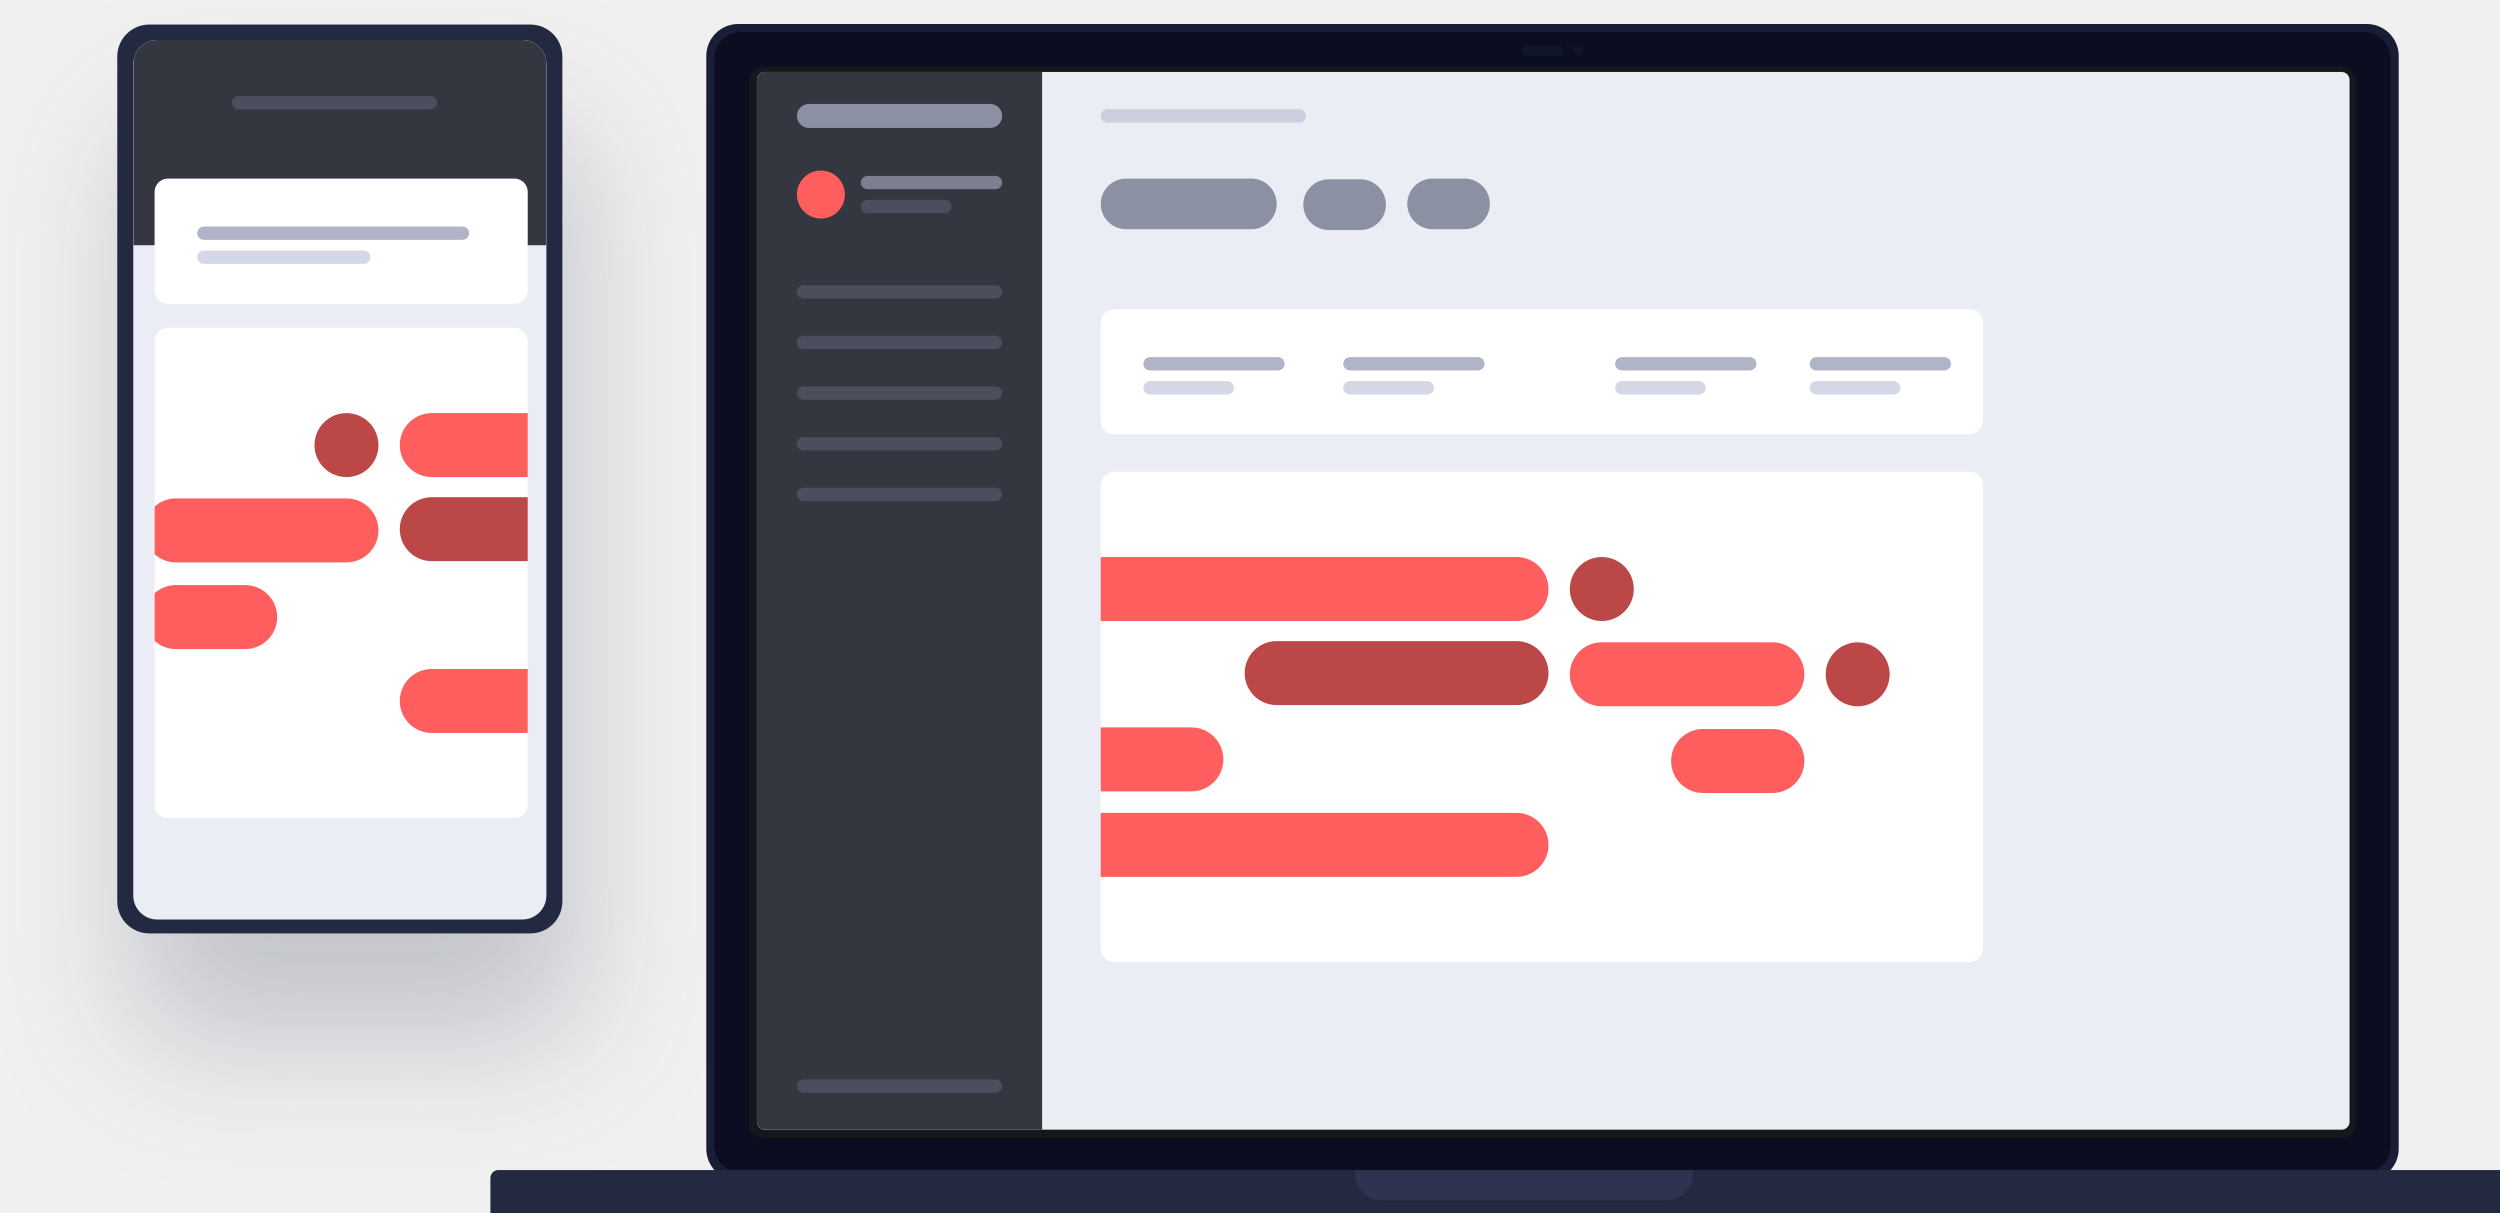
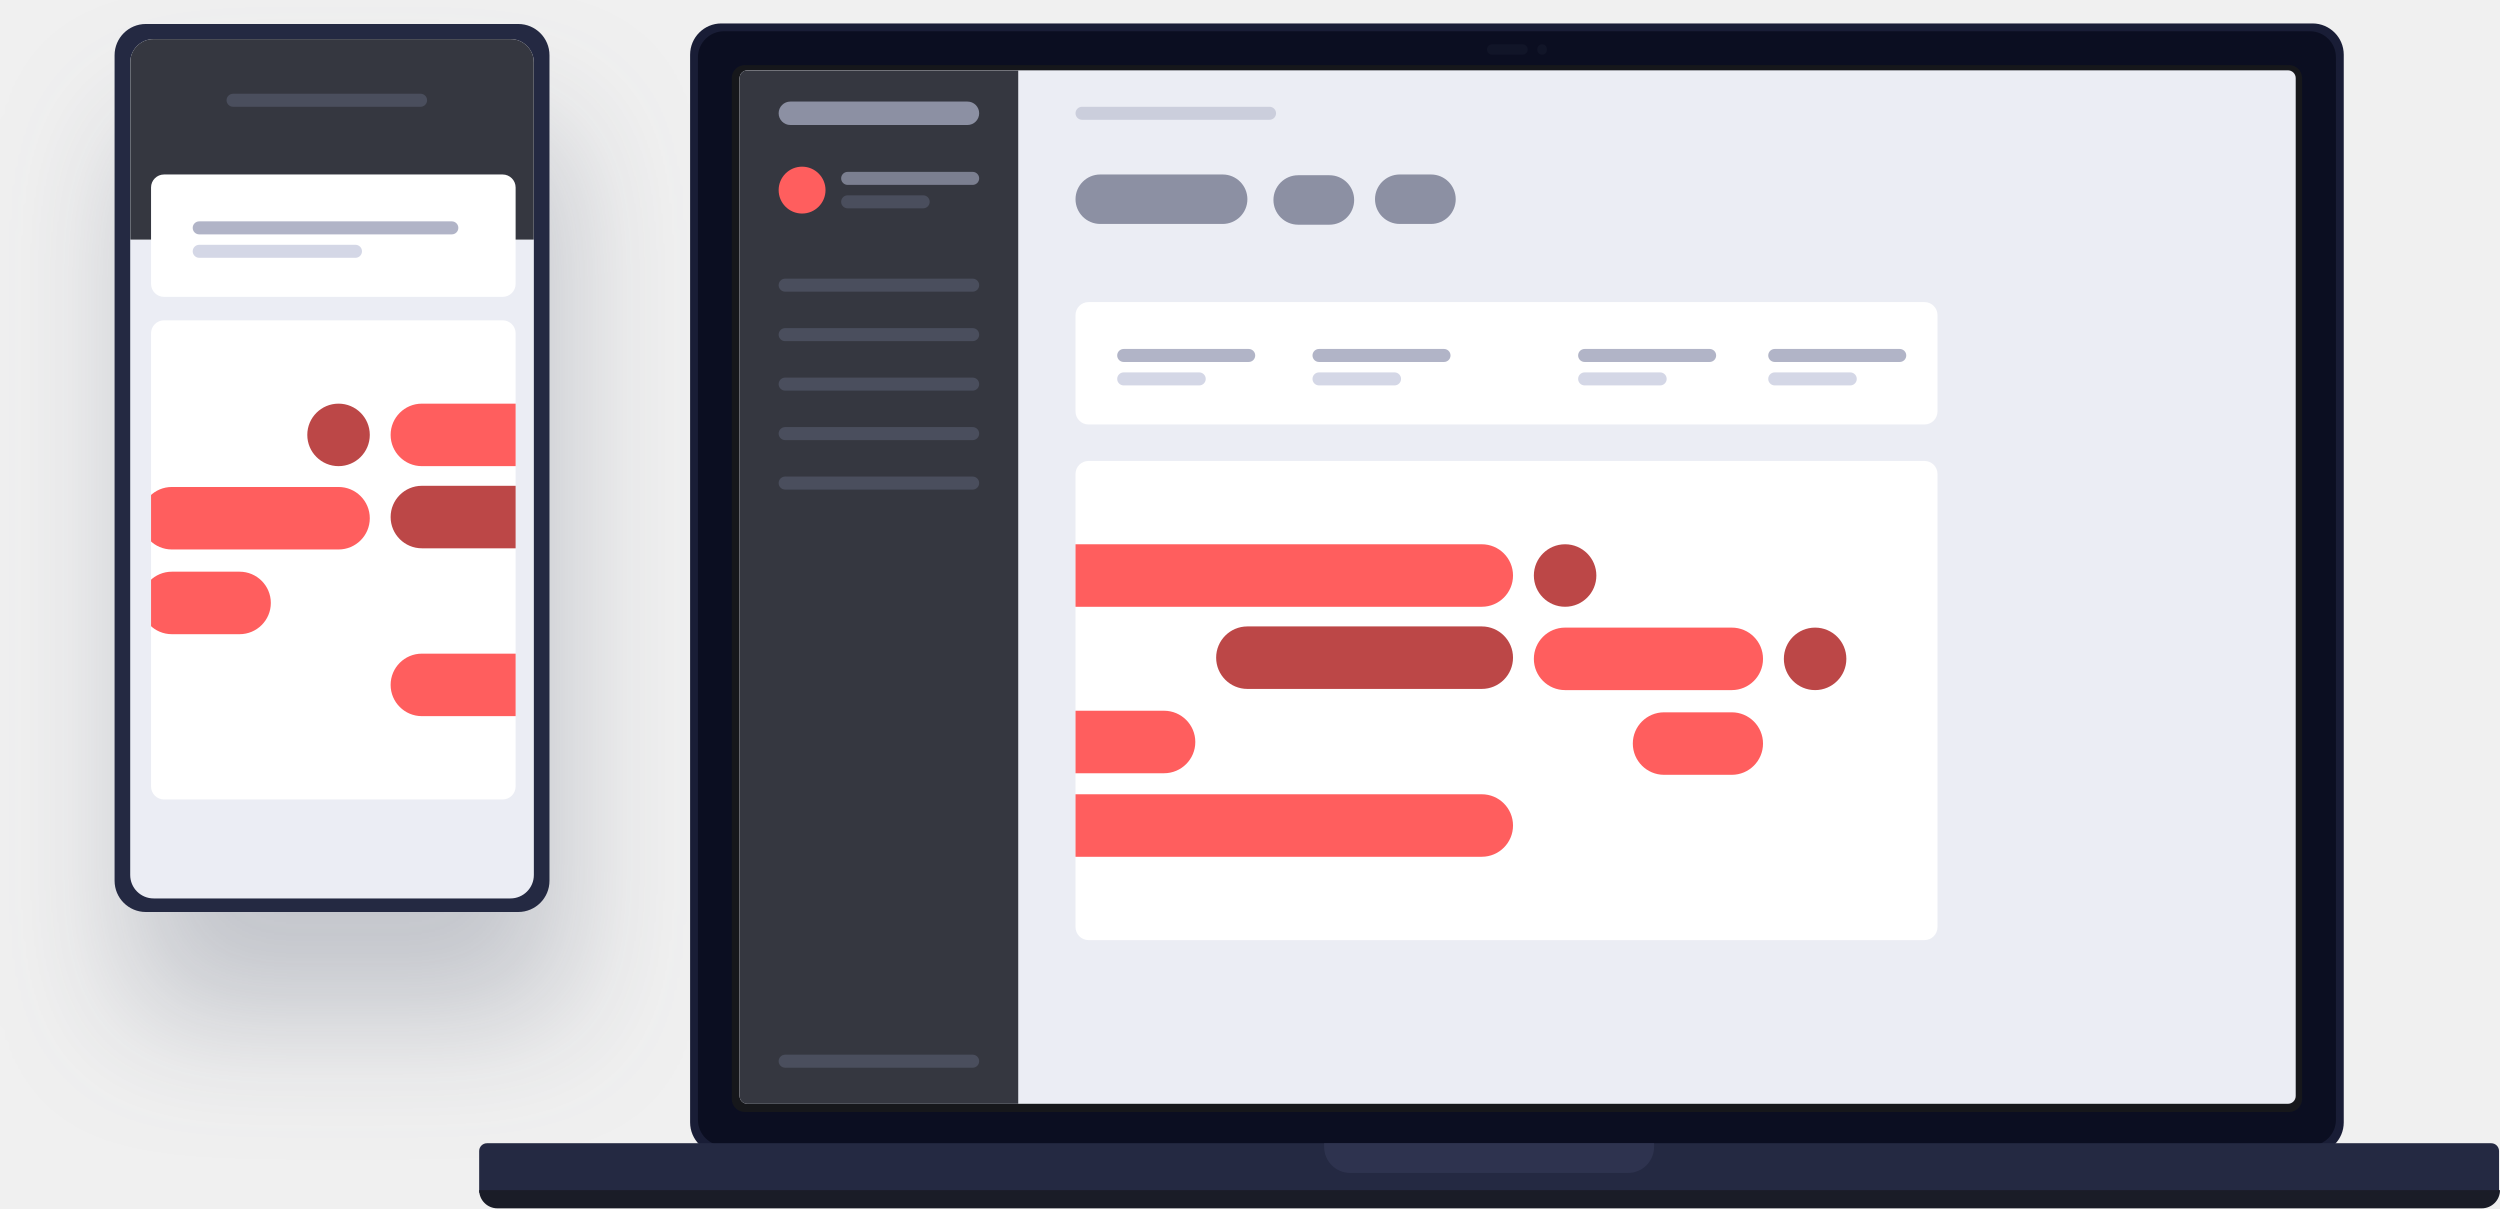
- <svg xmlns="http://www.w3.org/2000/svg" xmlns:xlink="http://www.w3.org/1999/xlink">
+ <svg xmlns="http://www.w3.org/2000/svg" xmlns:xlink="http://www.w3.org/1999/xlink" width="960" height="464">
  <defs>
    <rect id="a" width="597.554" height="396.861" x="0" y="0" rx="3" />
    <rect id="c" width="331" height="184" x="0" y="0" rx="5" />
    <rect id="h" width="167" height="341" x="0" y="0" rx="12" />
    <rect id="i" width="155" height="330" x="0" y="0" rx="9" />
    <rect id="k" width="140" height="184" x="0" y="0" rx="5" />
    <filter id="g" width="213.8%" height="155.7%" x="-53.3%" y="-16.1%" filterUnits="objectBoundingBox">
      <feOffset dx="6" dy="40" in="SourceAlpha" result="shadowOffsetOuter1" />
      <feGaussianBlur in="shadowOffsetOuter1" result="shadowBlurOuter1" stdDeviation="25" />
      <feColorMatrix in="shadowBlurOuter1" values="0 0 0 0 0.243 0 0 0 0 0.279 0 0 0 0 0.375 0 0 0 0.255 0" />
    </filter>
    <path id="e" d="M3 0h769.629a3 3 0 013 3v16.006H0V3a3 3 0 013-3z" />
  </defs>
  <g fill="none" fill-rule="evenodd">
    <g transform="translate(184 9)">
      <rect width="635" height="434" x="81" fill="#191D36" fill-rule="nonzero" rx="12" />
      <rect width="629" height="428" x="84" y="3" fill="#0B0E21" fill-rule="nonzero" rx="10" />
      <rect width="603" height="402" x="97" y="16" fill="#16171B" fill-rule="nonzero" rx="5" />
      <g transform="translate(100 18)">
        <mask id="b" fill="#fff">
          <use xlink:href="#a" />
        </mask>
        <use fill="#EBEDF4" fill-rule="nonzero" xlink:href="#a" />
        <g mask="url(#b)">
          <g transform="translate(129 14)">
            <g transform="translate(0 75)">
              <rect width="331" height="47" fill="#FFF" rx="5" />
              <g transform="translate(16 18)">
                <rect width="53" height="5" fill="#B1B4C7" rx="2.5" />
                <rect width="34" height="5" y="9" fill="#D4D7E6" rx="2.5" />
                <g transform="translate(75)">
                  <rect width="53" height="5" fill="#B1B4C7" rx="2.5" />
                  <rect width="34" height="5" y="9" fill="#D4D7E6" rx="2.5" />
                </g>
                <g transform="translate(177)">
                  <rect width="53" height="5" fill="#B1B4C7" rx="2.5" />
                  <rect width="34" height="5" y="9" fill="#D4D7E6" rx="2.5" />
                </g>
                <g transform="translate(250)">
                  <rect width="53" height="5" fill="#B1B4C7" rx="2.5" />
                  <rect width="34" height="5" y="9" fill="#D4D7E6" rx="2.5" />
                </g>
              </g>
            </g>
            <g transform="translate(0 136)">
              <mask id="d" fill="#fff">
                <use xlink:href="#c" />
              </mask>
              <use fill="#FFF" xlink:href="#c" />
              <g mask="url(#d)">
                <g transform="translate(-33 32)">
                  <rect width="184" height="24" x="17" fill="#FF5E5E" rx="12" />
                  <rect width="184" height="24" x="17" y="96" fill="#FF5E5E" rx="12" />
                  <rect width="24" height="24" x="209" fill="#BC4747" rx="12" />
                  <rect width="88" height="24" x="209" y="32" fill="#FF5E5E" rx="12" />
                  <rect width="114" height="24" x="87" y="31.547" fill="#BC4747" rx="12" />
                  <rect width="50" height="24" x="247" y="64.53" fill="#FF5E5E" rx="12" />
                  <rect width="79" height="24" y="63.925" fill="#FF5E5E" rx="12" />
                  <rect width="24" height="24" x="305" y="32" fill="#BC4747" rx="12" />
                </g>
              </g>
            </g>
            <rect width="77" height="5" fill="#CBCEDC" rx="2.5" />
            <g transform="translate(0 26)" fill="#8C90A3">
              <rect width="66" height="19" rx="9.5" />
              <rect width="31" height="19" x="76" y=".288" rx="9.5" />
              <rect width="31" height="19" x="115" rx="9.5" />
            </g>
          </g>
        </g>
        <g mask="url(#b)">
          <path fill="#353740" d="M0 0h107v397H0z" />
          <g transform="translate(15 12)">
            <rect width="77" height="5" y="68" fill="#4A4E5D" rx="2.5" />
            <rect width="77" height="5" y="87" fill="#4A4E5D" rx="2.5" />
            <rect width="77" height="5" y="106" fill="#4A4E5D" rx="2.5" />
            <rect width="77" height="5" y="125" fill="#4A4E5D" rx="2.5" />
            <rect width="77" height="5" y="144" fill="#4A4E5D" rx="2.5" />
            <rect width="77" height="5" y="366" fill="#4A4E5D" rx="2.5" />
            <g transform="translate(0 25)">
              <g transform="translate(24 2)">
                <rect width="53" height="5" fill="#7B7F90" rx="2.5" />
                <rect width="34" height="5" y="9" fill="#4A4E5D" rx="2.5" />
              </g>
              <circle cx="9" cy="9" r="9" fill="#FF5E5E" />
            </g>
            <rect width="77" height="9" fill="#8C90A3" rx="4.5" />
          </g>
        </g>
      </g>
      <g fill="#4A5166" fill-rule="nonzero" opacity=".098" transform="translate(387 8)">
        <rect width="15.64" height="4" rx="2" />
        <rect width="3.68" height="4" x="19.32" rx="1.84" />
      </g>
      <g transform="translate(0 430)">
        <mask id="f" fill="#fff">
          <use xlink:href="#e" />
        </mask>
        <use fill="#242942" fill-rule="nonzero" xlink:href="#e" />
        <rect width="126.689" height="57.968" x="324.47" y="-46.564" fill="#2E334F" fill-rule="nonzero" mask="url(#f)" rx="10" />
      </g>
      <path fill="#1A1C27" fill-rule="nonzero" d="M0 448h776a7 7 0 01-7 7H7a7 7 0 01-7-7z" />
    </g>
    <g fill-rule="nonzero" transform="translate(44 9.21)">
      <use fill="#000" filter="url(#g)" xlink:href="#h" />
      <use fill="#242942" xlink:href="#h" />
    </g>
    <g transform="translate(50 15)">
      <mask id="j" fill="#fff">
        <use xlink:href="#i" />
      </mask>
      <use fill="#EBEDF4" fill-rule="nonzero" xlink:href="#i" />
      <g mask="url(#j)">
        <path fill="#353740" d="M0 0h155v77H0z" />
        <g transform="translate(8 108)">
          <mask id="l" fill="#fff">
            <use xlink:href="#k" />
          </mask>
          <use fill="#FFF" xlink:href="#k" />
          <g mask="url(#l)">
            <g transform="matrix(-1 0 0 1 293 32)">
              <rect width="184" height="24" x="17" fill="#FF5E5E" rx="12" />
              <rect width="184" height="24" x="17" y="96" fill="#FF5E5E" rx="12" />
              <rect width="24" height="24" x="209" fill="#BC4747" rx="12" />
              <rect width="88" height="24" x="209" y="32" fill="#FF5E5E" rx="12" />
              <rect width="114" height="24" x="87" y="31.547" fill="#BC4747" rx="12" />
              <rect width="50" height="24" x="247" y="64.53" fill="#FF5E5E" rx="12" />
              <rect width="79" height="24" y="63.925" fill="#FF5E5E" rx="12" />
              <rect width="24" height="24" x="305" y="32" fill="#BC4747" rx="12" />
            </g>
          </g>
        </g>
        <rect width="140" height="47" x="8" y="52" fill="#FFF" rx="5" />
        <rect width="77" height="5" x="37" y="21" fill="#4A4E5D" rx="2.5" />
      </g>
    </g>
    <g transform="translate(74 85)">
      <rect width="102" height="5" fill="#B1B4C7" rx="2.5" />
      <rect width="65" height="5" y="9" fill="#D4D7E6" rx="2.5" />
    </g>
  </g>
</svg>
